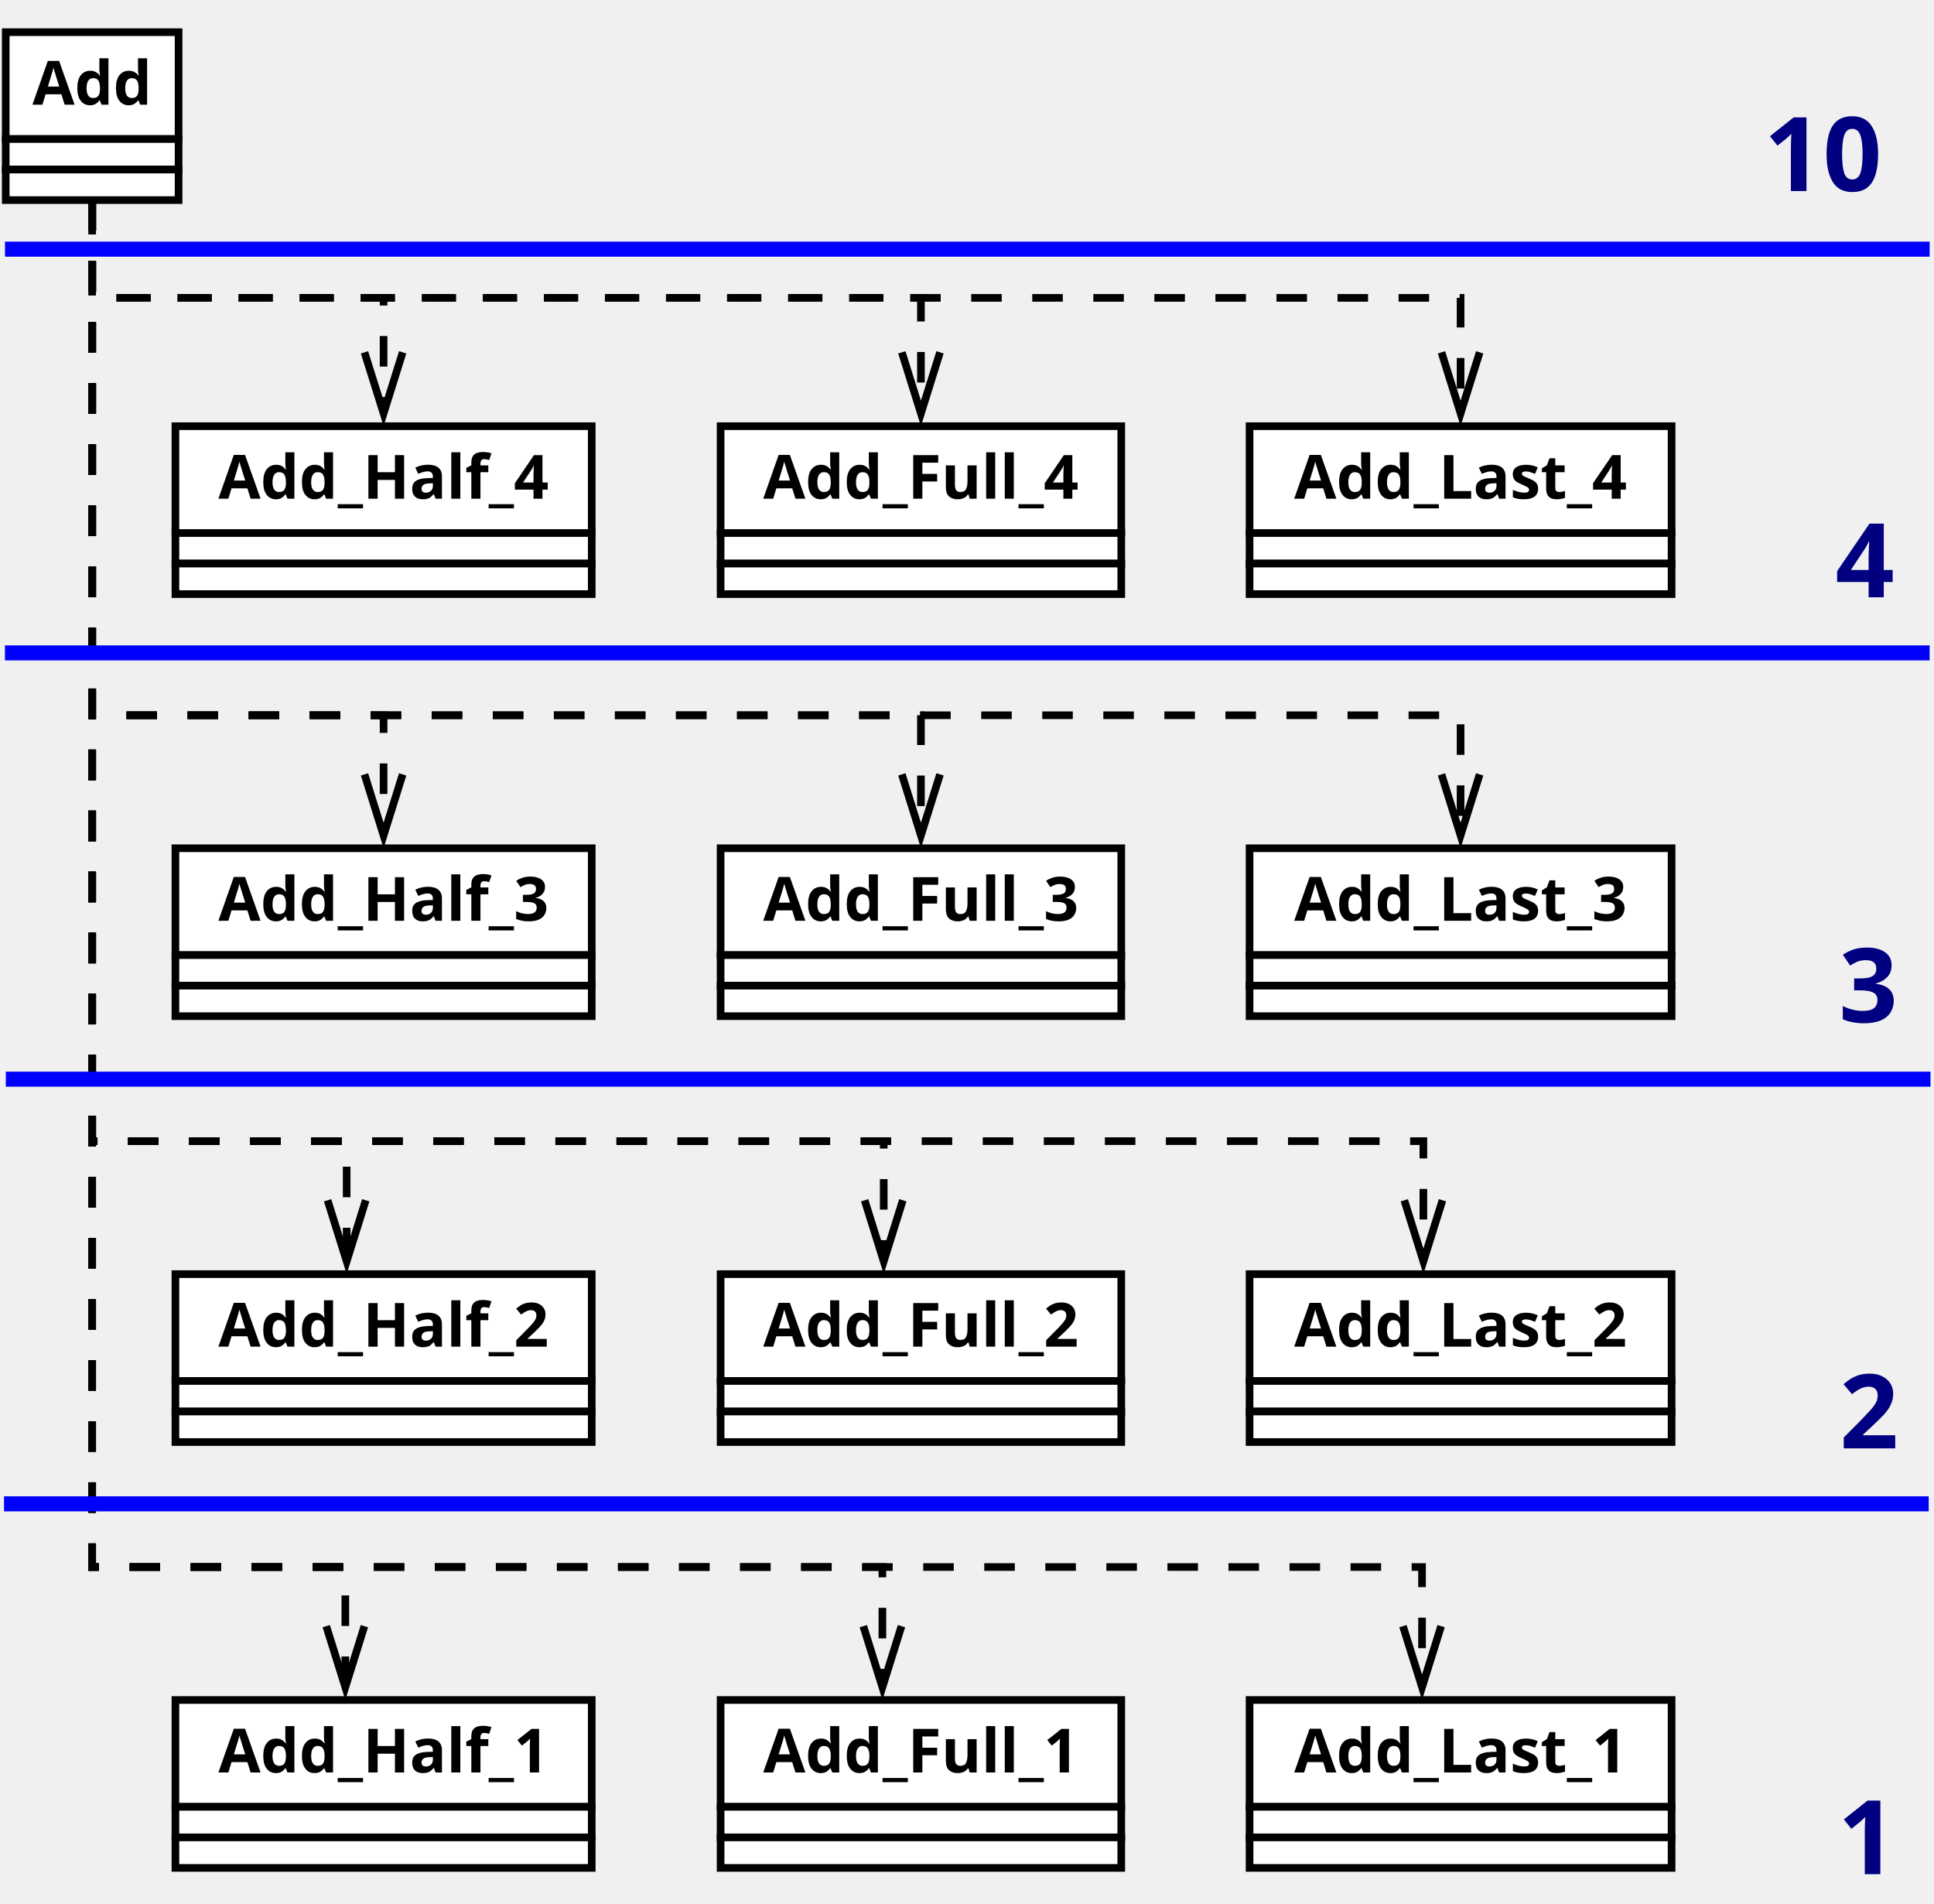
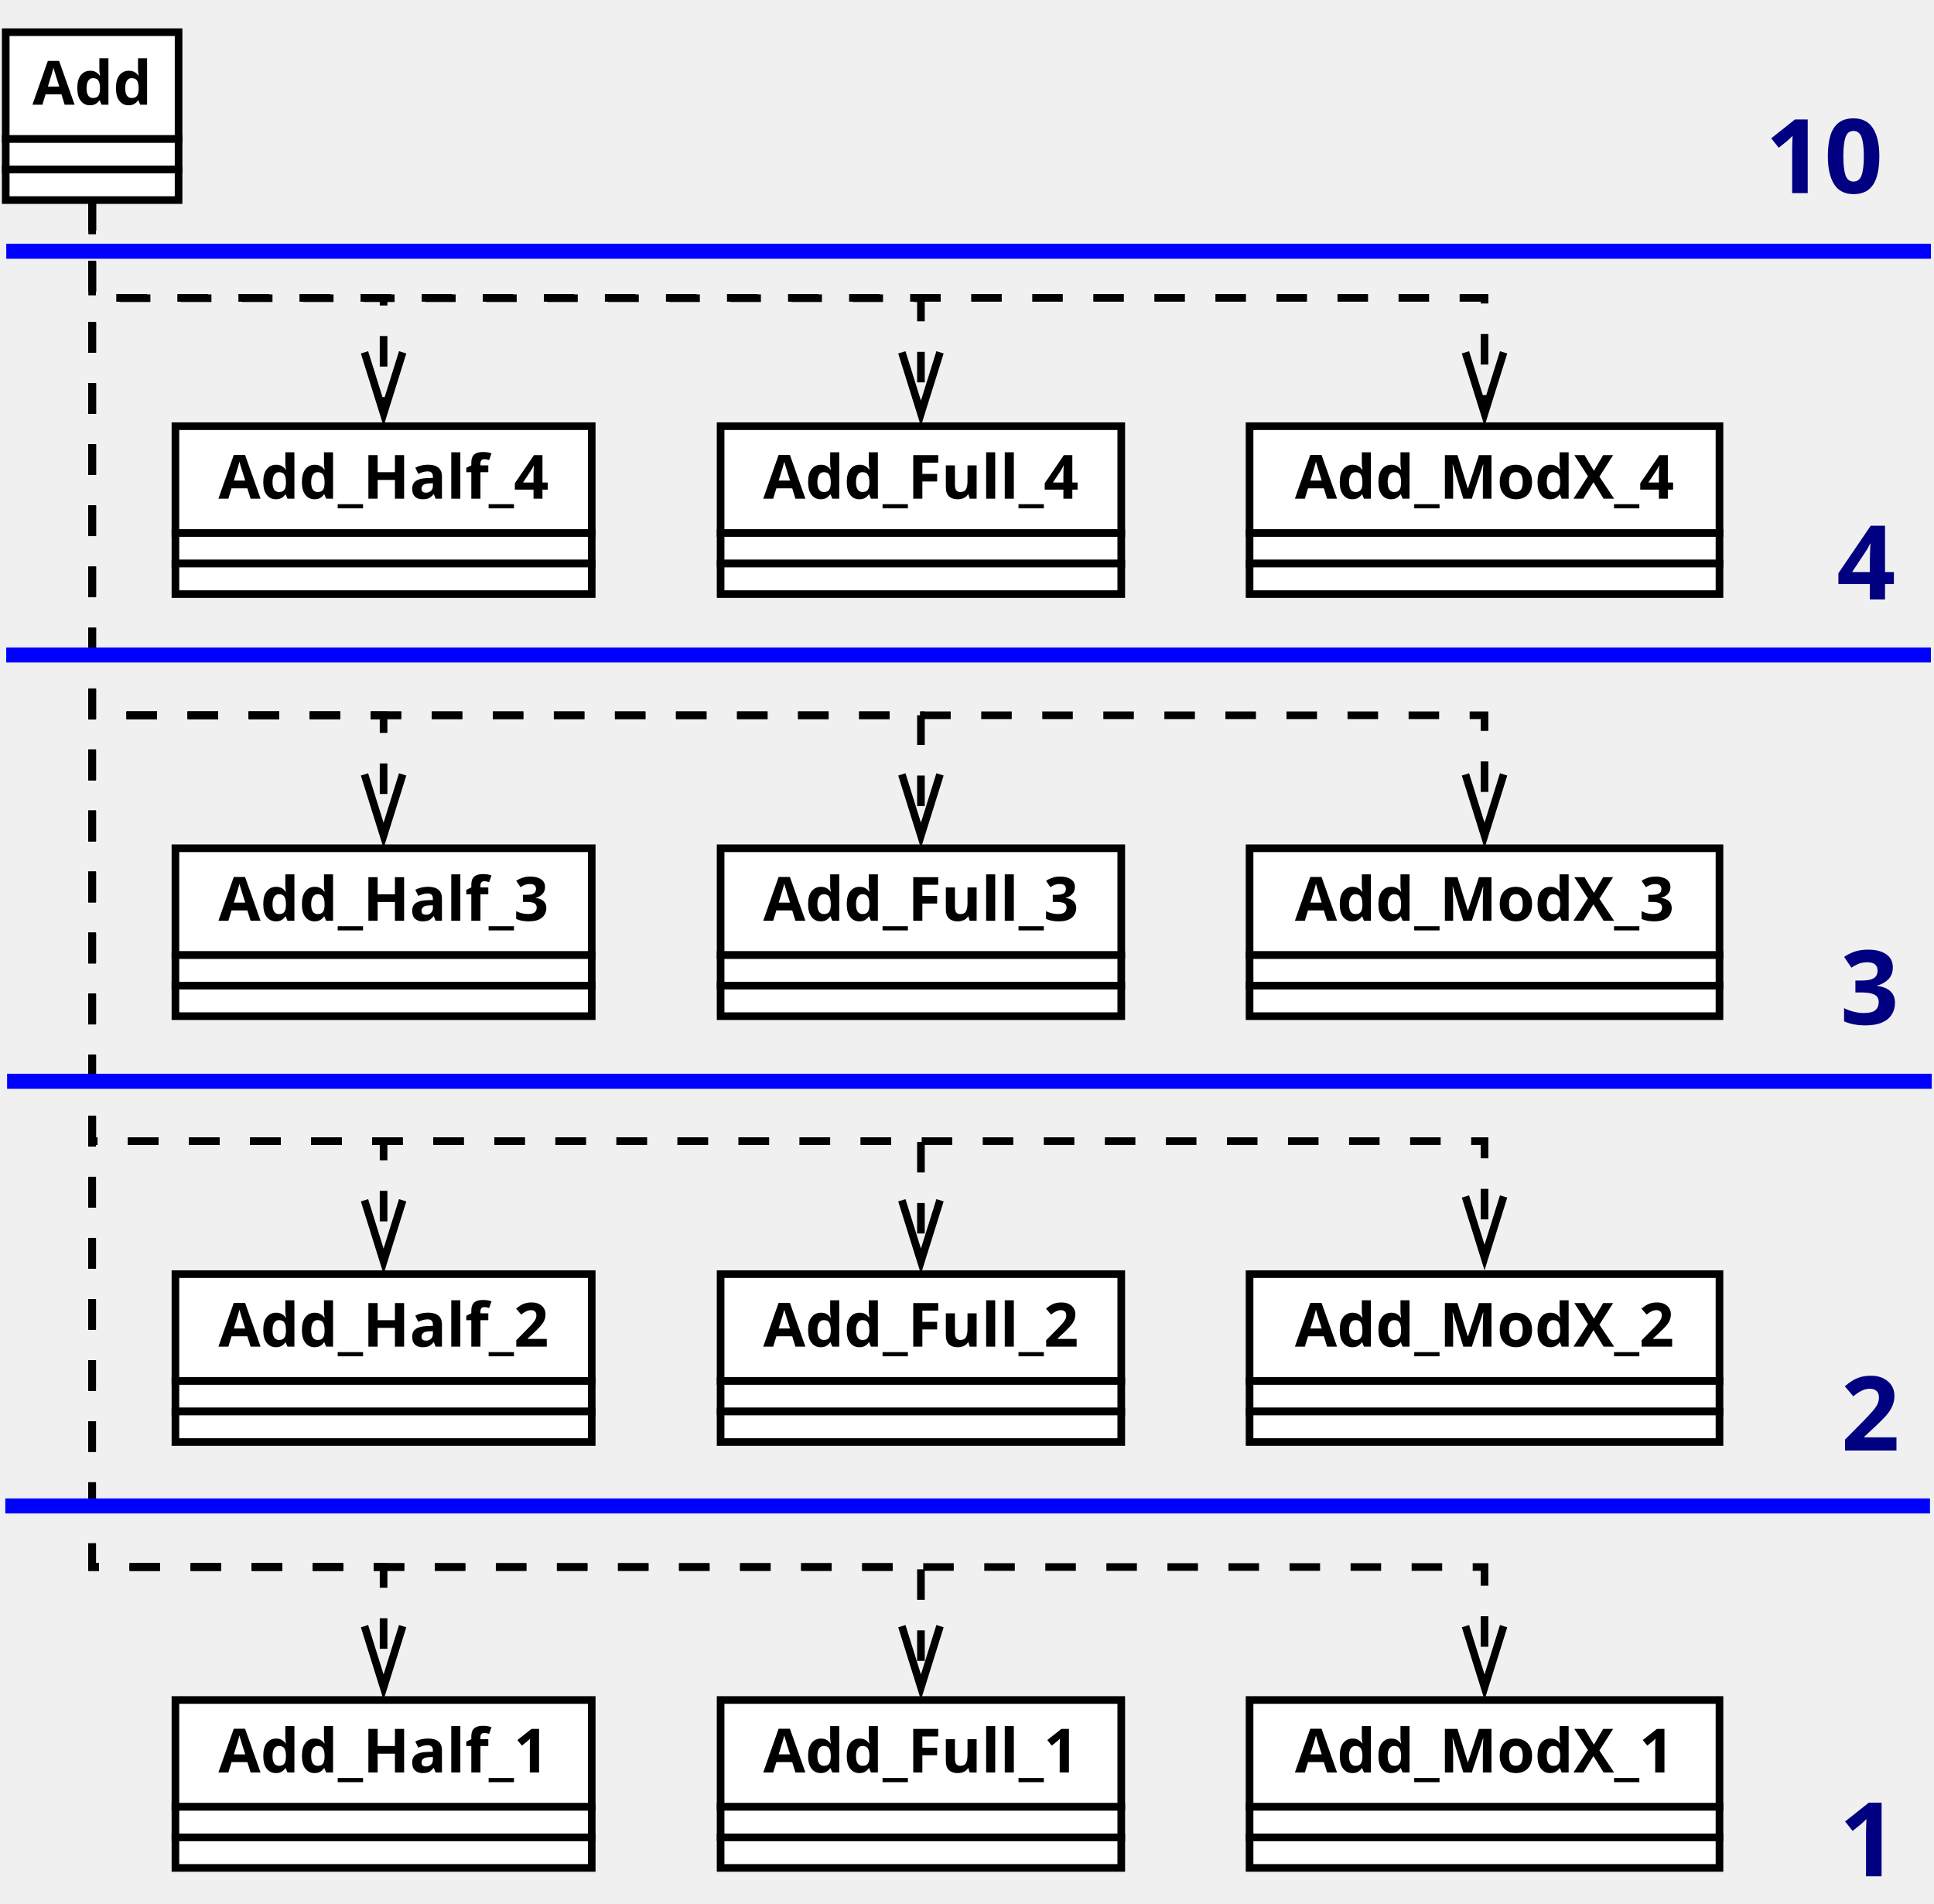
<svg xmlns="http://www.w3.org/2000/svg" width="900" height="885.827" viewBox="20 20 506.845 484" id="svg2" version="1.1">
  <defs id="defs286" />
  <g id="g4">
    <rect style="fill:#ffffff" x="21.5" y="21" width="45.3" height="28" id="rect6" />
    <rect style="fill:none;stroke:#000000;stroke-width:2" x="21.5" y="21" width="45.3" height="28" id="rect8" />
    <text font-size="16" style="font-size:16px;font-style:normal;font-weight:700;text-anchor:middle;fill:#000000;font-family:sans-serif" x="44.15" y="40" id="text10">Add</text>
    <rect style="fill:#ffffff" x="21.5" y="49" width="45.3" height="8" id="rect12" />
    <rect style="fill:none;stroke:#000000;stroke-width:2" x="21.5" y="49" width="45.3" height="8" id="rect14" />
    <rect style="fill:#ffffff" x="21.5" y="57" width="45.3" height="8" id="rect16" />
    <rect style="fill:none;stroke:#000000;stroke-width:2" x="21.5" y="57" width="45.3" height="8" id="rect18" />
  </g>
  <g id="g20">
-     <rect style="fill:#ffffff" x="347.475" y="124.25" width="110.6" height="28" id="rect22" />
-     <rect style="fill:none;stroke:#000000;stroke-width:2" x="347.475" y="124.25" width="110.6" height="28" id="rect24" />
-     <text font-size="16" style="font-size:16px;font-style:normal;font-weight:700;text-anchor:middle;fill:#000000;font-family:sans-serif" x="402.775" y="143.25" id="text26">Add_Last_4</text>
-     <rect style="fill:#ffffff" x="347.475" y="152.25" width="110.6" height="8" id="rect28" />
-     <rect style="fill:none;stroke:#000000;stroke-width:2" x="347.475" y="152.25" width="110.6" height="8" id="rect30" />
-     <rect style="fill:#ffffff" x="347.475" y="160.25" width="110.6" height="8" id="rect32" />
-     <rect style="fill:none;stroke:#000000;stroke-width:2" x="347.475" y="160.25" width="110.6" height="8" id="rect34" />
+     <rect style="fill:#ffffff" x="347.476" y="124.25" width="123.15" height="28" id="rect22" />
+     <rect style="fill:none;stroke:#000000;stroke-width:2" x="347.476" y="124.25" width="123.15" height="28" id="rect24" />
+     <text font-size="16" style="font-size:16px;font-style:normal;font-weight:700;text-anchor:middle;fill:#000000;font-family:sans-serif" x="409.051" y="143.25" id="text26">Add_ModX_4</text>
+     <rect style="fill:#ffffff" x="347.476" y="152.25" width="123.15" height="8" id="rect28" />
+     <rect style="fill:none;stroke:#000000;stroke-width:2" x="347.476" y="152.25" width="123.15" height="8" id="rect30" />
+     <rect style="fill:#ffffff" x="347.476" y="160.25" width="123.15" height="8" id="rect32" />
+     <rect style="fill:none;stroke:#000000;stroke-width:2" x="347.476" y="160.25" width="123.15" height="8" id="rect34" />
  </g>
  <g id="g36">
    <rect style="fill:#ffffff" x="65.975" y="124.25" width="109.1" height="28" id="rect38" />
    <rect style="fill:none;stroke:#000000;stroke-width:2" x="65.975" y="124.25" width="109.1" height="28" id="rect40" />
    <text font-size="16" style="font-size:16px;font-style:normal;font-weight:700;text-anchor:middle;fill:#000000;font-family:sans-serif" x="120.525" y="143.25" id="text42">Add_Half_4</text>
    <rect style="fill:#ffffff" x="65.975" y="152.25" width="109.1" height="8" id="rect44" />
    <rect style="fill:none;stroke:#000000;stroke-width:2" x="65.975" y="152.25" width="109.1" height="8" id="rect46" />
    <rect style="fill:#ffffff" x="65.975" y="160.25" width="109.1" height="8" id="rect48" />
    <rect style="fill:none;stroke:#000000;stroke-width:2" x="65.975" y="160.25" width="109.1" height="8" id="rect50" />
  </g>
  <g id="g52">
    <rect style="fill:#ffffff" x="208.85" y="124.25" width="105" height="28" id="rect54" />
    <rect style="fill:none;stroke:#000000;stroke-width:2" x="208.85" y="124.25" width="105" height="28" id="rect56" />
    <text font-size="16" style="font-size:16px;font-style:normal;font-weight:700;text-anchor:middle;fill:#000000;font-family:sans-serif" x="261.35" y="143.25" id="text58">Add_Full_4</text>
    <rect style="fill:#ffffff" x="208.85" y="152.25" width="105" height="8" id="rect60" />
    <rect style="fill:none;stroke:#000000;stroke-width:2" x="208.85" y="152.25" width="105" height="8" id="rect62" />
    <rect style="fill:#ffffff" x="208.85" y="160.25" width="105" height="8" id="rect64" />
    <rect style="fill:none;stroke:#000000;stroke-width:2" x="208.85" y="160.25" width="105" height="8" id="rect66" />
  </g>
  <g id="g68">
-     <polyline style="fill:none;stroke:#000000;stroke-width:2;stroke-dasharray:8" points="44.15,66.006 44.15,90.625 261.35,90.625 261.35,117.545 " id="polyline70" />
+     <polyline style="fill:none;stroke:#000000;stroke-width:2;stroke-dasharray:8" points="44.15,65.968 44.15,90.707 261.35,90.707 261.35,117.545 " id="polyline70" />
    <polyline style="fill:none;stroke:#000000;stroke-width:2" points="256.35,104.897 261.35,120.897 266.35,104.897 " id="polyline72" />
  </g>
  <g id="g74">
    <polyline style="fill:none;stroke:#000000;stroke-width:2;stroke-dasharray:8" points="44.15,65 44.15,90.625 120.525,90.625 120.525,117.545 " id="polyline76" />
    <polyline style="fill:none;stroke:#000000;stroke-width:2" points="115.525,104.897 120.525,120.897 125.525,104.897 " id="polyline78" />
  </g>
  <g id="g80">
-     <polyline style="fill:none;stroke:#000000;stroke-width:2;stroke-dasharray:8" points="44.15,65 44.15,90.625 402.775,90.625 402.775,117.545 " id="polyline82" />
-     <polyline style="fill:none;stroke:#000000;stroke-width:2" points="397.775,104.897 402.775,120.897 407.775,104.897 " id="polyline84" />
+     <polyline style="fill:none;stroke:#000000;stroke-width:2;stroke-dasharray:8" points="44.15,65 44.15,90.625 409.051,90.625 409.051,117.545 " id="polyline82" />
+     <polyline style="fill:none;stroke:#000000;stroke-width:2" points="404.051,104.897 409.051,120.897 414.051,104.897 " id="polyline84" />
  </g>
  <g id="g86">
-     <rect style="fill:#ffffff" x="347.475" y="234.85" width="110.6" height="28" id="rect88" />
-     <rect style="fill:none;stroke:#000000;stroke-width:2" x="347.475" y="234.85" width="110.6" height="28" id="rect90" />
-     <text font-size="16" style="font-size:16px;font-style:normal;font-weight:700;text-anchor:middle;fill:#000000;font-family:sans-serif" x="402.775" y="253.85" id="text92">Add_Last_3</text>
-     <rect style="fill:#ffffff" x="347.475" y="262.85" width="110.6" height="8" id="rect94" />
-     <rect style="fill:none;stroke:#000000;stroke-width:2" x="347.475" y="262.85" width="110.6" height="8" id="rect96" />
-     <rect style="fill:#ffffff" x="347.475" y="270.85" width="110.6" height="8" id="rect98" />
-     <rect style="fill:none;stroke:#000000;stroke-width:2" x="347.475" y="270.85" width="110.6" height="8" id="rect100" />
+     <rect style="fill:#ffffff" x="347.476" y="234.85" width="123.15" height="28" id="rect88" />
+     <rect style="fill:none;stroke:#000000;stroke-width:2" x="347.476" y="234.85" width="123.15" height="28" id="rect90" />
+     <text font-size="16" style="font-size:16px;font-style:normal;font-weight:700;text-anchor:middle;fill:#000000;font-family:sans-serif" x="409.051" y="253.85" id="text92">Add_ModX_3</text>
+     <rect style="fill:#ffffff" x="347.476" y="262.85" width="123.15" height="8" id="rect94" />
+     <rect style="fill:none;stroke:#000000;stroke-width:2" x="347.476" y="262.85" width="123.15" height="8" id="rect96" />
+     <rect style="fill:#ffffff" x="347.476" y="270.85" width="123.15" height="8" id="rect98" />
+     <rect style="fill:none;stroke:#000000;stroke-width:2" x="347.476" y="270.85" width="123.15" height="8" id="rect100" />
  </g>
  <g id="g102">
    <rect style="fill:#ffffff" x="65.975" y="234.85" width="109.1" height="28" id="rect104" />
    <rect style="fill:none;stroke:#000000;stroke-width:2" x="65.975" y="234.85" width="109.1" height="28" id="rect106" />
    <text font-size="16" style="font-size:16px;font-style:normal;font-weight:700;text-anchor:middle;fill:#000000;font-family:sans-serif" x="120.525" y="253.85" id="text108">Add_Half_3</text>
    <rect style="fill:#ffffff" x="65.975" y="262.85" width="109.1" height="8" id="rect110" />
    <rect style="fill:none;stroke:#000000;stroke-width:2" x="65.975" y="262.85" width="109.1" height="8" id="rect112" />
    <rect style="fill:#ffffff" x="65.975" y="270.85" width="109.1" height="8" id="rect114" />
    <rect style="fill:none;stroke:#000000;stroke-width:2" x="65.975" y="270.85" width="109.1" height="8" id="rect116" />
  </g>
  <g id="g118">
    <rect style="fill:#ffffff" x="208.85" y="234.85" width="105" height="28" id="rect120" />
    <rect style="fill:none;stroke:#000000;stroke-width:2" x="208.85" y="234.85" width="105" height="28" id="rect122" />
    <text font-size="16" style="font-size:16px;font-style:normal;font-weight:700;text-anchor:middle;fill:#000000;font-family:sans-serif" x="261.35" y="253.85" id="text124">Add_Full_3</text>
    <rect style="fill:#ffffff" x="208.85" y="262.85" width="105" height="8" id="rect126" />
    <rect style="fill:none;stroke:#000000;stroke-width:2" x="208.85" y="262.85" width="105" height="8" id="rect128" />
    <rect style="fill:#ffffff" x="208.85" y="270.85" width="105" height="8" id="rect130" />
    <rect style="fill:none;stroke:#000000;stroke-width:2" x="208.85" y="270.85" width="105" height="8" id="rect132" />
  </g>
  <g id="g134">
-     <polyline style="fill:none;stroke:#000000;stroke-width:2;stroke-dasharray:8" points="44.15,65 44.15,200 402.775,200 402.775,228.145 " id="polyline136" />
-     <polyline style="fill:none;stroke:#000000;stroke-width:2" points="397.775,215.497 402.775,231.497 407.775,215.497 " id="polyline138" />
+     <polyline style="fill:none;stroke:#000000;stroke-width:2;stroke-dasharray:8" points="44.15,65 44.15,200 409.051,200 409.051,228.145 " id="polyline136" />
+     <polyline style="fill:none;stroke:#000000;stroke-width:2" points="404.051,215.497 409.051,231.497 414.051,215.497 " id="polyline138" />
  </g>
  <g id="g140">
    <polyline style="fill:none;stroke:#000000;stroke-width:2;stroke-dasharray:8" points="44.15,65 44.15,200 261.35,200 261.35,228.145 " id="polyline142" />
    <polyline style="fill:none;stroke:#000000;stroke-width:2" points="256.35,215.497 261.35,231.497 266.35,215.497 " id="polyline144" />
  </g>
  <g id="g146">
    <polyline style="fill:none;stroke:#000000;stroke-width:2;stroke-dasharray:8" points="44.15,65 44.15,200 120.525,200 120.525,228.145 " id="polyline148" />
    <polyline style="fill:none;stroke:#000000;stroke-width:2" points="115.525,215.497 120.525,231.497 125.525,215.497 " id="polyline150" />
  </g>
  <g id="g152">
-     <rect style="fill:#ffffff" x="347.475" y="346.45" width="110.6" height="28" id="rect154" />
-     <rect style="fill:none;stroke:#000000;stroke-width:2" x="347.475" y="346.45" width="110.6" height="28" id="rect156" />
-     <text font-size="16" style="font-size:16px;font-style:normal;font-weight:700;text-anchor:middle;fill:#000000;font-family:sans-serif" x="402.775" y="365.45" id="text158">Add_Last_2</text>
-     <rect style="fill:#ffffff" x="347.475" y="374.45" width="110.6" height="8" id="rect160" />
-     <rect style="fill:none;stroke:#000000;stroke-width:2" x="347.475" y="374.45" width="110.6" height="8" id="rect162" />
-     <rect style="fill:#ffffff" x="347.475" y="382.45" width="110.6" height="8" id="rect164" />
-     <rect style="fill:none;stroke:#000000;stroke-width:2" x="347.475" y="382.45" width="110.6" height="8" id="rect166" />
+     <rect style="fill:#ffffff" x="347.476" y="346.45" width="123.15" height="28" id="rect154" />
+     <rect style="fill:none;stroke:#000000;stroke-width:2" x="347.476" y="346.45" width="123.15" height="28" id="rect156" />
+     <text font-size="16" style="font-size:16px;font-style:normal;font-weight:700;text-anchor:middle;fill:#000000;font-family:sans-serif" x="409.051" y="365.45" id="text158">Add_ModX_2</text>
+     <rect style="fill:#ffffff" x="347.476" y="374.45" width="123.15" height="8" id="rect160" />
+     <rect style="fill:none;stroke:#000000;stroke-width:2" x="347.476" y="374.45" width="123.15" height="8" id="rect162" />
+     <rect style="fill:#ffffff" x="347.476" y="382.45" width="123.15" height="8" id="rect164" />
+     <rect style="fill:none;stroke:#000000;stroke-width:2" x="347.476" y="382.45" width="123.15" height="8" id="rect166" />
  </g>
  <g id="g168">
    <rect style="fill:#ffffff" x="65.975" y="346.45" width="109.1" height="28" id="rect170" />
    <rect style="fill:none;stroke:#000000;stroke-width:2" x="65.975" y="346.45" width="109.1" height="28" id="rect172" />
    <text font-size="16" style="font-size:16px;font-style:normal;font-weight:700;text-anchor:middle;fill:#000000;font-family:sans-serif" x="120.525" y="365.45" id="text174">Add_Half_2</text>
    <rect style="fill:#ffffff" x="65.975" y="374.45" width="109.1" height="8" id="rect176" />
    <rect style="fill:none;stroke:#000000;stroke-width:2" x="65.975" y="374.45" width="109.1" height="8" id="rect178" />
    <rect style="fill:#ffffff" x="65.975" y="382.45" width="109.1" height="8" id="rect180" />
    <rect style="fill:none;stroke:#000000;stroke-width:2" x="65.975" y="382.45" width="109.1" height="8" id="rect182" />
  </g>
  <g id="g184">
    <rect style="fill:#ffffff" x="208.85" y="346.45" width="105" height="28" id="rect186" />
    <rect style="fill:none;stroke:#000000;stroke-width:2" x="208.85" y="346.45" width="105" height="28" id="rect188" />
    <text font-size="16" style="font-size:16px;font-style:normal;font-weight:700;text-anchor:middle;fill:#000000;font-family:sans-serif" x="261.35" y="365.45" id="text190">Add_Full_2</text>
    <rect style="fill:#ffffff" x="208.85" y="374.45" width="105" height="8" id="rect192" />
    <rect style="fill:none;stroke:#000000;stroke-width:2" x="208.85" y="374.45" width="105" height="8" id="rect194" />
    <rect style="fill:#ffffff" x="208.85" y="382.45" width="105" height="8" id="rect196" />
    <rect style="fill:none;stroke:#000000;stroke-width:2" x="208.85" y="382.45" width="105" height="8" id="rect198" />
  </g>
  <g id="g200">
-     <polyline style="fill:none;stroke:#000000;stroke-width:2;stroke-dasharray:8" points="44.15,65 44.15,311.6 393.025,311.6 393.025,339.745 " id="polyline202" />
-     <polyline style="fill:none;stroke:#000000;stroke-width:2" points="388.025,327.097 393.025,343.097 398.025,327.097 " id="polyline204" />
+     <polyline style="fill:none;stroke:#000000;stroke-width:2;stroke-dasharray:8" points="44.15,65 44.15,311.6 409.051,311.6 409.051,338.747 " id="polyline202" />
+     <polyline style="fill:none;stroke:#000000;stroke-width:2" points="404.051,326.099 409.051,342.099 414.051,326.099 " id="polyline204" />
  </g>
  <g id="g206">
-     <polyline style="fill:none;stroke:#000000;stroke-width:2;stroke-dasharray:8" points="44.15,65 44.15,311.6 251.6,311.6 251.6,339.745 " id="polyline208" />
-     <polyline style="fill:none;stroke:#000000;stroke-width:2" points="246.6,327.097 251.6,343.097 256.6,327.097 " id="polyline210" />
+     <polyline style="fill:none;stroke:#000000;stroke-width:2;stroke-dasharray:8" points="44.15,65 44.15,311.6 261.35,311.6 261.35,339.745 " id="polyline208" />
+     <polyline style="fill:none;stroke:#000000;stroke-width:2" points="256.35,327.097 261.35,343.097 266.35,327.097 " id="polyline210" />
  </g>
  <g id="g212">
-     <polyline style="fill:none;stroke:#000000;stroke-width:2;stroke-dasharray:8" points="44.15,65 44.15,311.6 110.85,311.6 110.85,339.745 " id="polyline214" />
-     <polyline style="fill:none;stroke:#000000;stroke-width:2" points="105.85,327.097 110.85,343.097 115.85,327.097 " id="polyline216" />
+     <polyline style="fill:none;stroke:#000000;stroke-width:2;stroke-dasharray:8" points="44.15,65 44.15,311.6 120.525,311.6 120.525,339.745 " id="polyline214" />
+     <polyline style="fill:none;stroke:#000000;stroke-width:2" points="115.525,327.097 120.525,343.097 125.525,327.097 " id="polyline216" />
  </g>
  <g id="g218">
-     <rect style="fill:#ffffff" x="347.475" y="458.05" width="110.6" height="28" id="rect220" />
-     <rect style="fill:none;stroke:#000000;stroke-width:2" x="347.475" y="458.05" width="110.6" height="28" id="rect222" />
-     <text font-size="16" style="font-size:16px;font-style:normal;font-weight:700;text-anchor:middle;fill:#000000;font-family:sans-serif" x="402.775" y="477.05" id="text224">Add_Last_1</text>
-     <rect style="fill:#ffffff" x="347.475" y="486.05" width="110.6" height="8" id="rect226" />
-     <rect style="fill:none;stroke:#000000;stroke-width:2" x="347.475" y="486.05" width="110.6" height="8" id="rect228" />
-     <rect style="fill:#ffffff" x="347.475" y="494.05" width="110.6" height="8" id="rect230" />
-     <rect style="fill:none;stroke:#000000;stroke-width:2" x="347.475" y="494.05" width="110.6" height="8" id="rect232" />
+     <rect style="fill:#ffffff" x="347.476" y="458.05" width="123.15" height="28" id="rect220" />
+     <rect style="fill:none;stroke:#000000;stroke-width:2" x="347.476" y="458.05" width="123.15" height="28" id="rect222" />
+     <text font-size="16" style="font-size:16px;font-style:normal;font-weight:700;text-anchor:middle;fill:#000000;font-family:sans-serif" x="409.051" y="477.05" id="text224">Add_ModX_1</text>
+     <rect style="fill:#ffffff" x="347.476" y="486.05" width="123.15" height="8" id="rect226" />
+     <rect style="fill:none;stroke:#000000;stroke-width:2" x="347.476" y="486.05" width="123.15" height="8" id="rect228" />
+     <rect style="fill:#ffffff" x="347.476" y="494.05" width="123.15" height="8" id="rect230" />
+     <rect style="fill:none;stroke:#000000;stroke-width:2" x="347.476" y="494.05" width="123.15" height="8" id="rect232" />
  </g>
  <g id="g234">
    <rect style="fill:#ffffff" x="65.975" y="458.05" width="109.1" height="28" id="rect236" />
    <rect style="fill:none;stroke:#000000;stroke-width:2" x="65.975" y="458.05" width="109.1" height="28" id="rect238" />
    <text font-size="16" style="font-size:16px;font-style:normal;font-weight:700;text-anchor:middle;fill:#000000;font-family:sans-serif" x="120.525" y="477.05" id="text240">Add_Half_1</text>
    <rect style="fill:#ffffff" x="65.975" y="486.05" width="109.1" height="8" id="rect242" />
    <rect style="fill:none;stroke:#000000;stroke-width:2" x="65.975" y="486.05" width="109.1" height="8" id="rect244" />
    <rect style="fill:#ffffff" x="65.975" y="494.05" width="109.1" height="8" id="rect246" />
    <rect style="fill:none;stroke:#000000;stroke-width:2" x="65.975" y="494.05" width="109.1" height="8" id="rect248" />
  </g>
  <g id="g250">
    <rect style="fill:#ffffff" x="208.85" y="458.05" width="105" height="28" id="rect252" />
    <rect style="fill:none;stroke:#000000;stroke-width:2" x="208.85" y="458.05" width="105" height="28" id="rect254" />
    <text font-size="16" style="font-size:16px;font-style:normal;font-weight:700;text-anchor:middle;fill:#000000;font-family:sans-serif" x="261.35" y="477.05" id="text256">Add_Full_1</text>
    <rect style="fill:#ffffff" x="208.85" y="486.05" width="105" height="8" id="rect258" />
    <rect style="fill:none;stroke:#000000;stroke-width:2" x="208.85" y="486.05" width="105" height="8" id="rect260" />
    <rect style="fill:#ffffff" x="208.85" y="494.05" width="105" height="8" id="rect262" />
    <rect style="fill:none;stroke:#000000;stroke-width:2" x="208.85" y="494.05" width="105" height="8" id="rect264" />
  </g>
  <g id="g266">
-     <polyline style="fill:none;stroke:#000000;stroke-width:2;stroke-dasharray:8" points="44.15,65 44.15,423.2 392.675,423.2 392.675,451.345 " id="polyline268" />
-     <polyline style="fill:none;stroke:#000000;stroke-width:2" points="387.675,438.697 392.675,454.697 397.675,438.697 " id="polyline270" />
+     <polyline style="fill:none;stroke:#000000;stroke-width:2;stroke-dasharray:8" points="44.15,65 44.15,423.2 409.051,423.2 409.051,451.345 " id="polyline268" />
+     <polyline style="fill:none;stroke:#000000;stroke-width:2" points="404.051,438.697 409.051,454.697 414.051,438.697 " id="polyline270" />
  </g>
  <g id="g272">
-     <polyline style="fill:none;stroke:#000000;stroke-width:2;stroke-dasharray:8" points="44.15,65 44.15,423.2 251.25,423.2 251.25,451.345 " id="polyline274" />
-     <polyline style="fill:none;stroke:#000000;stroke-width:2" points="246.25,438.697 251.25,454.697 256.25,438.697 " id="polyline276" />
+     <polyline style="fill:none;stroke:#000000;stroke-width:2;stroke-dasharray:8" points="44.15,65 44.15,423.2 261.35,423.2 261.35,451.345 " id="polyline274" />
+     <polyline style="fill:none;stroke:#000000;stroke-width:2" points="256.35,438.697 261.35,454.697 266.35,438.697 " id="polyline276" />
  </g>
  <g id="g278">
-     <polyline style="fill:none;stroke:#000000;stroke-width:2;stroke-dasharray:8" points="44.15,65 44.15,423.2 110.5,423.2 110.5,451.345 " id="polyline280" />
-     <polyline style="fill:none;stroke:#000000;stroke-width:2" points="105.5,438.697 110.5,454.697 115.5,438.697 " id="polyline282" />
+     <polyline style="fill:none;stroke:#000000;stroke-width:2;stroke-dasharray:8" points="44.15,65 44.15,423.2 120.525,423.2 120.525,451.345 " id="polyline280" />
+     <polyline style="fill:none;stroke:#000000;stroke-width:2" points="115.525,438.697 120.525,454.697 125.525,438.697 " id="polyline282" />
  </g>
-   <text xml:space="preserve" style="font-size:22.526px;font-style:normal;font-weight:normal;line-height:125%;letter-spacing:0px;word-spacing:0px;fill:#000000;fill-opacity:1;stroke:none;font-family:Sans" x="482.265" y="62.623" id="text4141">
-     <tspan id="tspan4143" x="482.265" y="62.623" style="font-size:27.032px;font-weight:bold;fill:#000080;-inkscape-font-specification:Sans Bold">10</tspan>
+   <text xml:space="preserve" style="font-size:22.526px;font-style:normal;font-weight:normal;line-height:125%;letter-spacing:0px;word-spacing:0px;fill:#000000;fill-opacity:1;stroke:none;font-family:Sans" x="482.593" y="63.17" id="text4141">
+     <tspan id="tspan4143" x="482.593" y="63.17" style="font-size:27.032px;font-weight:bold;fill:#000080;-inkscape-font-specification:Sans Bold">10</tspan>
  </text>
-   <path style="fill:none;stroke:#0000ff;stroke-width:3.939;stroke-linecap:butt;stroke-linejoin:miter;stroke-miterlimit:4;stroke-opacity:1;stroke-dasharray:none" d="m 21.304,77.859 504.399,0" id="path3339" />
-   <path style="fill:none;stroke:#0000ff;stroke-width:3.939;stroke-linecap:butt;stroke-linejoin:miter;stroke-miterlimit:4;stroke-opacity:1;stroke-dasharray:none" d="m 21.296,183.657 504.399,0" id="path3339-0" />
-   <path style="fill:none;stroke:#0000ff;stroke-width:3.939;stroke-linecap:butt;stroke-linejoin:miter;stroke-miterlimit:4;stroke-opacity:1;stroke-dasharray:none" d="m 21.524,295.365 504.399,0" id="path3339-0-3" />
-   <path style="fill:none;stroke:#0000ff;stroke-width:3.939;stroke-linecap:butt;stroke-linejoin:miter;stroke-miterlimit:4;stroke-opacity:1;stroke-dasharray:none" d="m 21.053,406.646 504.399,0" id="path3339-0-2" />
-   <text xml:space="preserve" style="font-size:22.526px;font-style:normal;font-weight:normal;line-height:125%;letter-spacing:0px;word-spacing:0px;fill:#000000;fill-opacity:1;stroke:none;font-family:Sans" x="501.007" y="169.082" id="text4141-2">
-     <tspan x="501.007" y="169.082" style="font-size:27.032px;font-weight:bold;fill:#000080;-inkscape-font-specification:Sans Bold" id="tspan3345">4</tspan>
+   <path style="fill:none;stroke:#0000ff;stroke-width:3.939;stroke-linecap:butt;stroke-linejoin:miter;stroke-miterlimit:4;stroke-opacity:1;stroke-dasharray:none" d="m 21.641,78.406 504.399,0" id="path3339" />
+   <path style="fill:none;stroke:#0000ff;stroke-width:3.939;stroke-linecap:butt;stroke-linejoin:miter;stroke-miterlimit:4;stroke-opacity:1;stroke-dasharray:none" d="m 21.633,184.205 504.399,0" id="path3339-0" />
+   <path style="fill:none;stroke:#0000ff;stroke-width:3.939;stroke-linecap:butt;stroke-linejoin:miter;stroke-miterlimit:4;stroke-opacity:1;stroke-dasharray:none" d="m 21.861,295.912 504.399,0" id="path3339-0-3" />
+   <path style="fill:none;stroke:#0000ff;stroke-width:3.939;stroke-linecap:butt;stroke-linejoin:miter;stroke-miterlimit:4;stroke-opacity:1;stroke-dasharray:none" d="m 21.39,407.193 504.399,0" id="path3339-0-2" />
+   <text xml:space="preserve" style="font-size:22.526px;font-style:normal;font-weight:normal;line-height:125%;letter-spacing:0px;word-spacing:0px;fill:#000000;fill-opacity:1;stroke:none;font-family:Sans" x="501.335" y="169.63" id="text4141-2">
+     <tspan x="501.335" y="169.63" style="font-size:27.032px;font-weight:bold;fill:#000080;-inkscape-font-specification:Sans Bold" id="tspan3345">4</tspan>
  </text>
-   <text xml:space="preserve" style="font-size:22.526px;font-style:normal;font-weight:normal;line-height:125%;letter-spacing:0px;word-spacing:0px;fill:#000000;fill-opacity:1;stroke:none;font-family:Sans" x="501.918" y="280.45" id="text4141-2-8">
-     <tspan x="501.918" y="280.45" style="font-size:27.032px;font-weight:bold;fill:#000080;-inkscape-font-specification:Sans Bold" id="tspan3388">3</tspan>
+   <text xml:space="preserve" style="font-size:22.526px;font-style:normal;font-weight:normal;line-height:125%;letter-spacing:0px;word-spacing:0px;fill:#000000;fill-opacity:1;stroke:none;font-family:Sans" x="502.246" y="280.998" id="text4141-2-8">
+     <tspan x="502.246" y="280.998" style="font-size:27.032px;font-weight:bold;fill:#000080;-inkscape-font-specification:Sans Bold" id="tspan3388">3</tspan>
  </text>
-   <text xml:space="preserve" style="font-size:22.526px;font-style:normal;font-weight:normal;line-height:125%;letter-spacing:0px;word-spacing:0px;fill:#000000;fill-opacity:1;stroke:none;font-family:Sans" x="502.116" y="392.108" id="text4141-2-6">
-     <tspan x="502.116" y="392.108" style="font-size:27.032px;font-weight:bold;fill:#000080;-inkscape-font-specification:Sans Bold" id="tspan3345-5">2</tspan>
+   <text xml:space="preserve" style="font-size:22.526px;font-style:normal;font-weight:normal;line-height:125%;letter-spacing:0px;word-spacing:0px;fill:#000000;fill-opacity:1;stroke:none;font-family:Sans" x="502.444" y="392.654" id="text4141-2-6">
+     <tspan x="502.444" y="392.654" style="font-size:27.032px;font-weight:bold;fill:#000080;-inkscape-font-specification:Sans Bold" id="tspan3345-5">2</tspan>
  </text>
-   <text xml:space="preserve" style="font-size:22.526px;font-style:normal;font-weight:normal;line-height:125%;letter-spacing:0px;word-spacing:0px;fill:#000000;fill-opacity:1;stroke:none;font-family:Sans" x="501.628" y="503.697" id="text4141-2-4">
-     <tspan x="501.628" y="503.697" style="font-size:27.032px;font-weight:bold;fill:#000080;-inkscape-font-specification:Sans Bold" id="tspan3345-32">1</tspan>
+   <text xml:space="preserve" style="font-size:22.526px;font-style:normal;font-weight:normal;line-height:125%;letter-spacing:0px;word-spacing:0px;fill:#000000;fill-opacity:1;stroke:none;font-family:Sans" x="501.955" y="504.244" id="text4141-2-4">
+     <tspan x="501.955" y="504.244" style="font-size:27.032px;font-weight:bold;fill:#000080;-inkscape-font-specification:Sans Bold" id="tspan3345-32">1</tspan>
  </text>
</svg>
